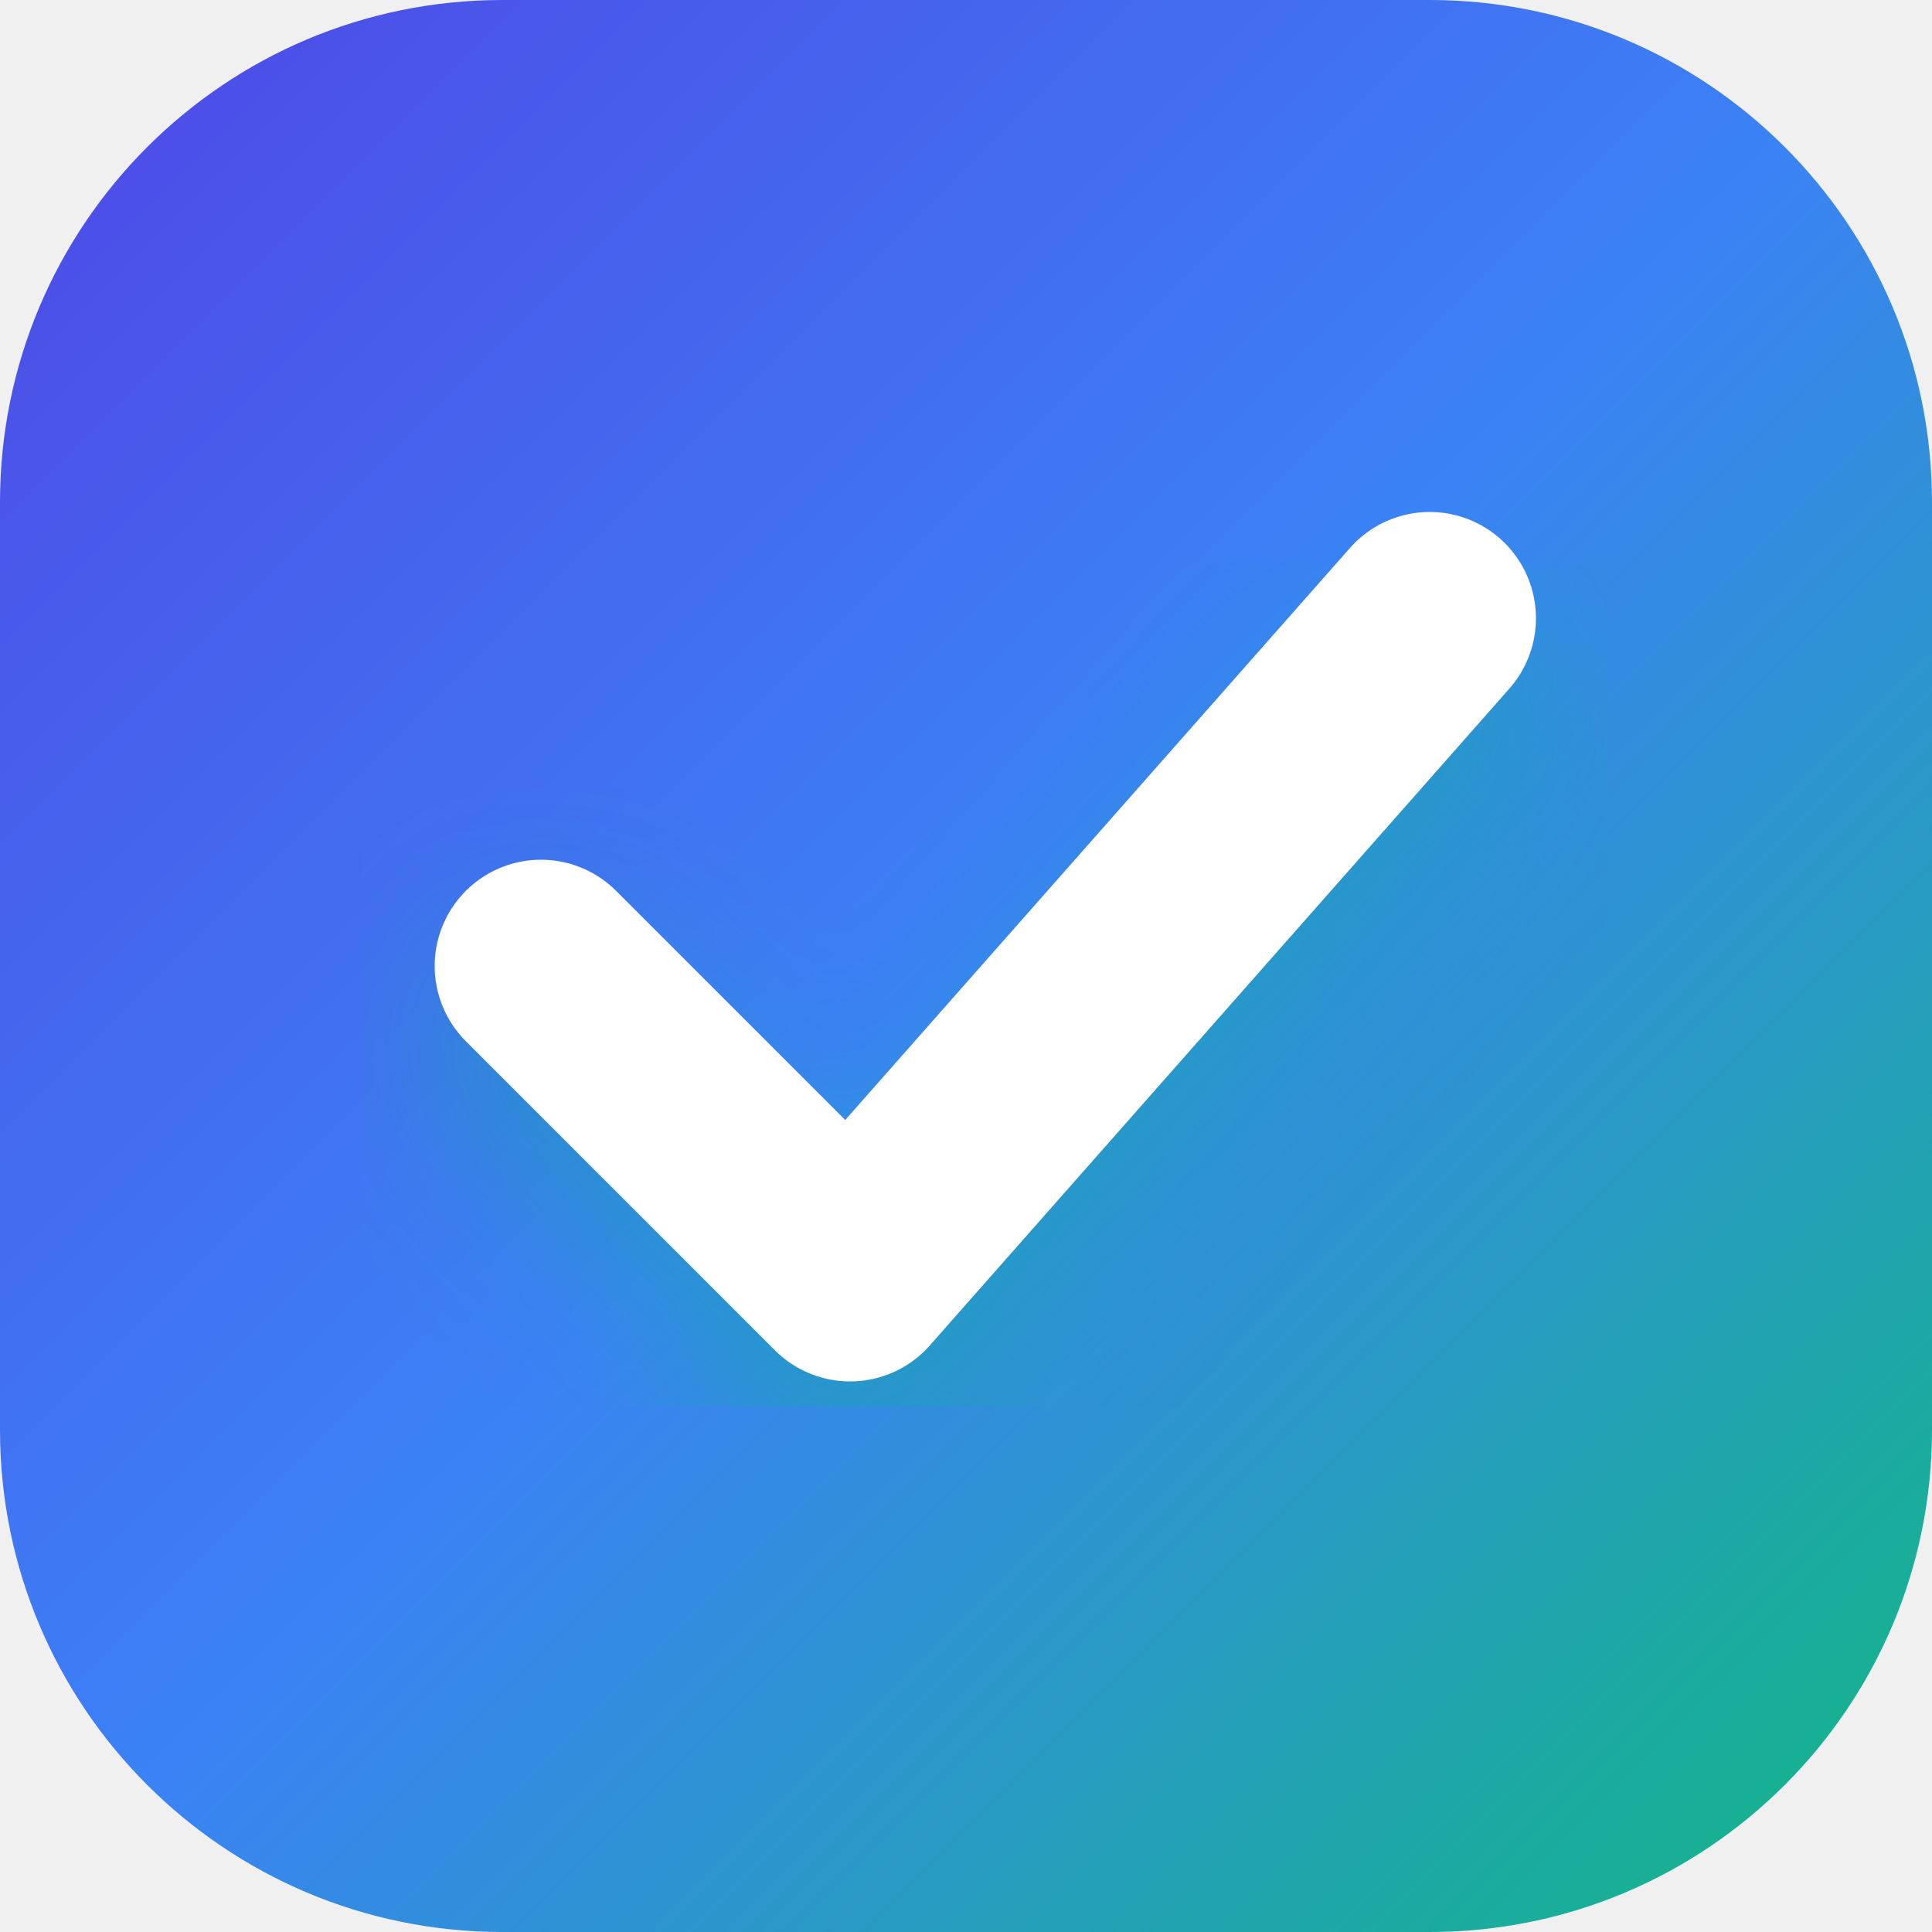
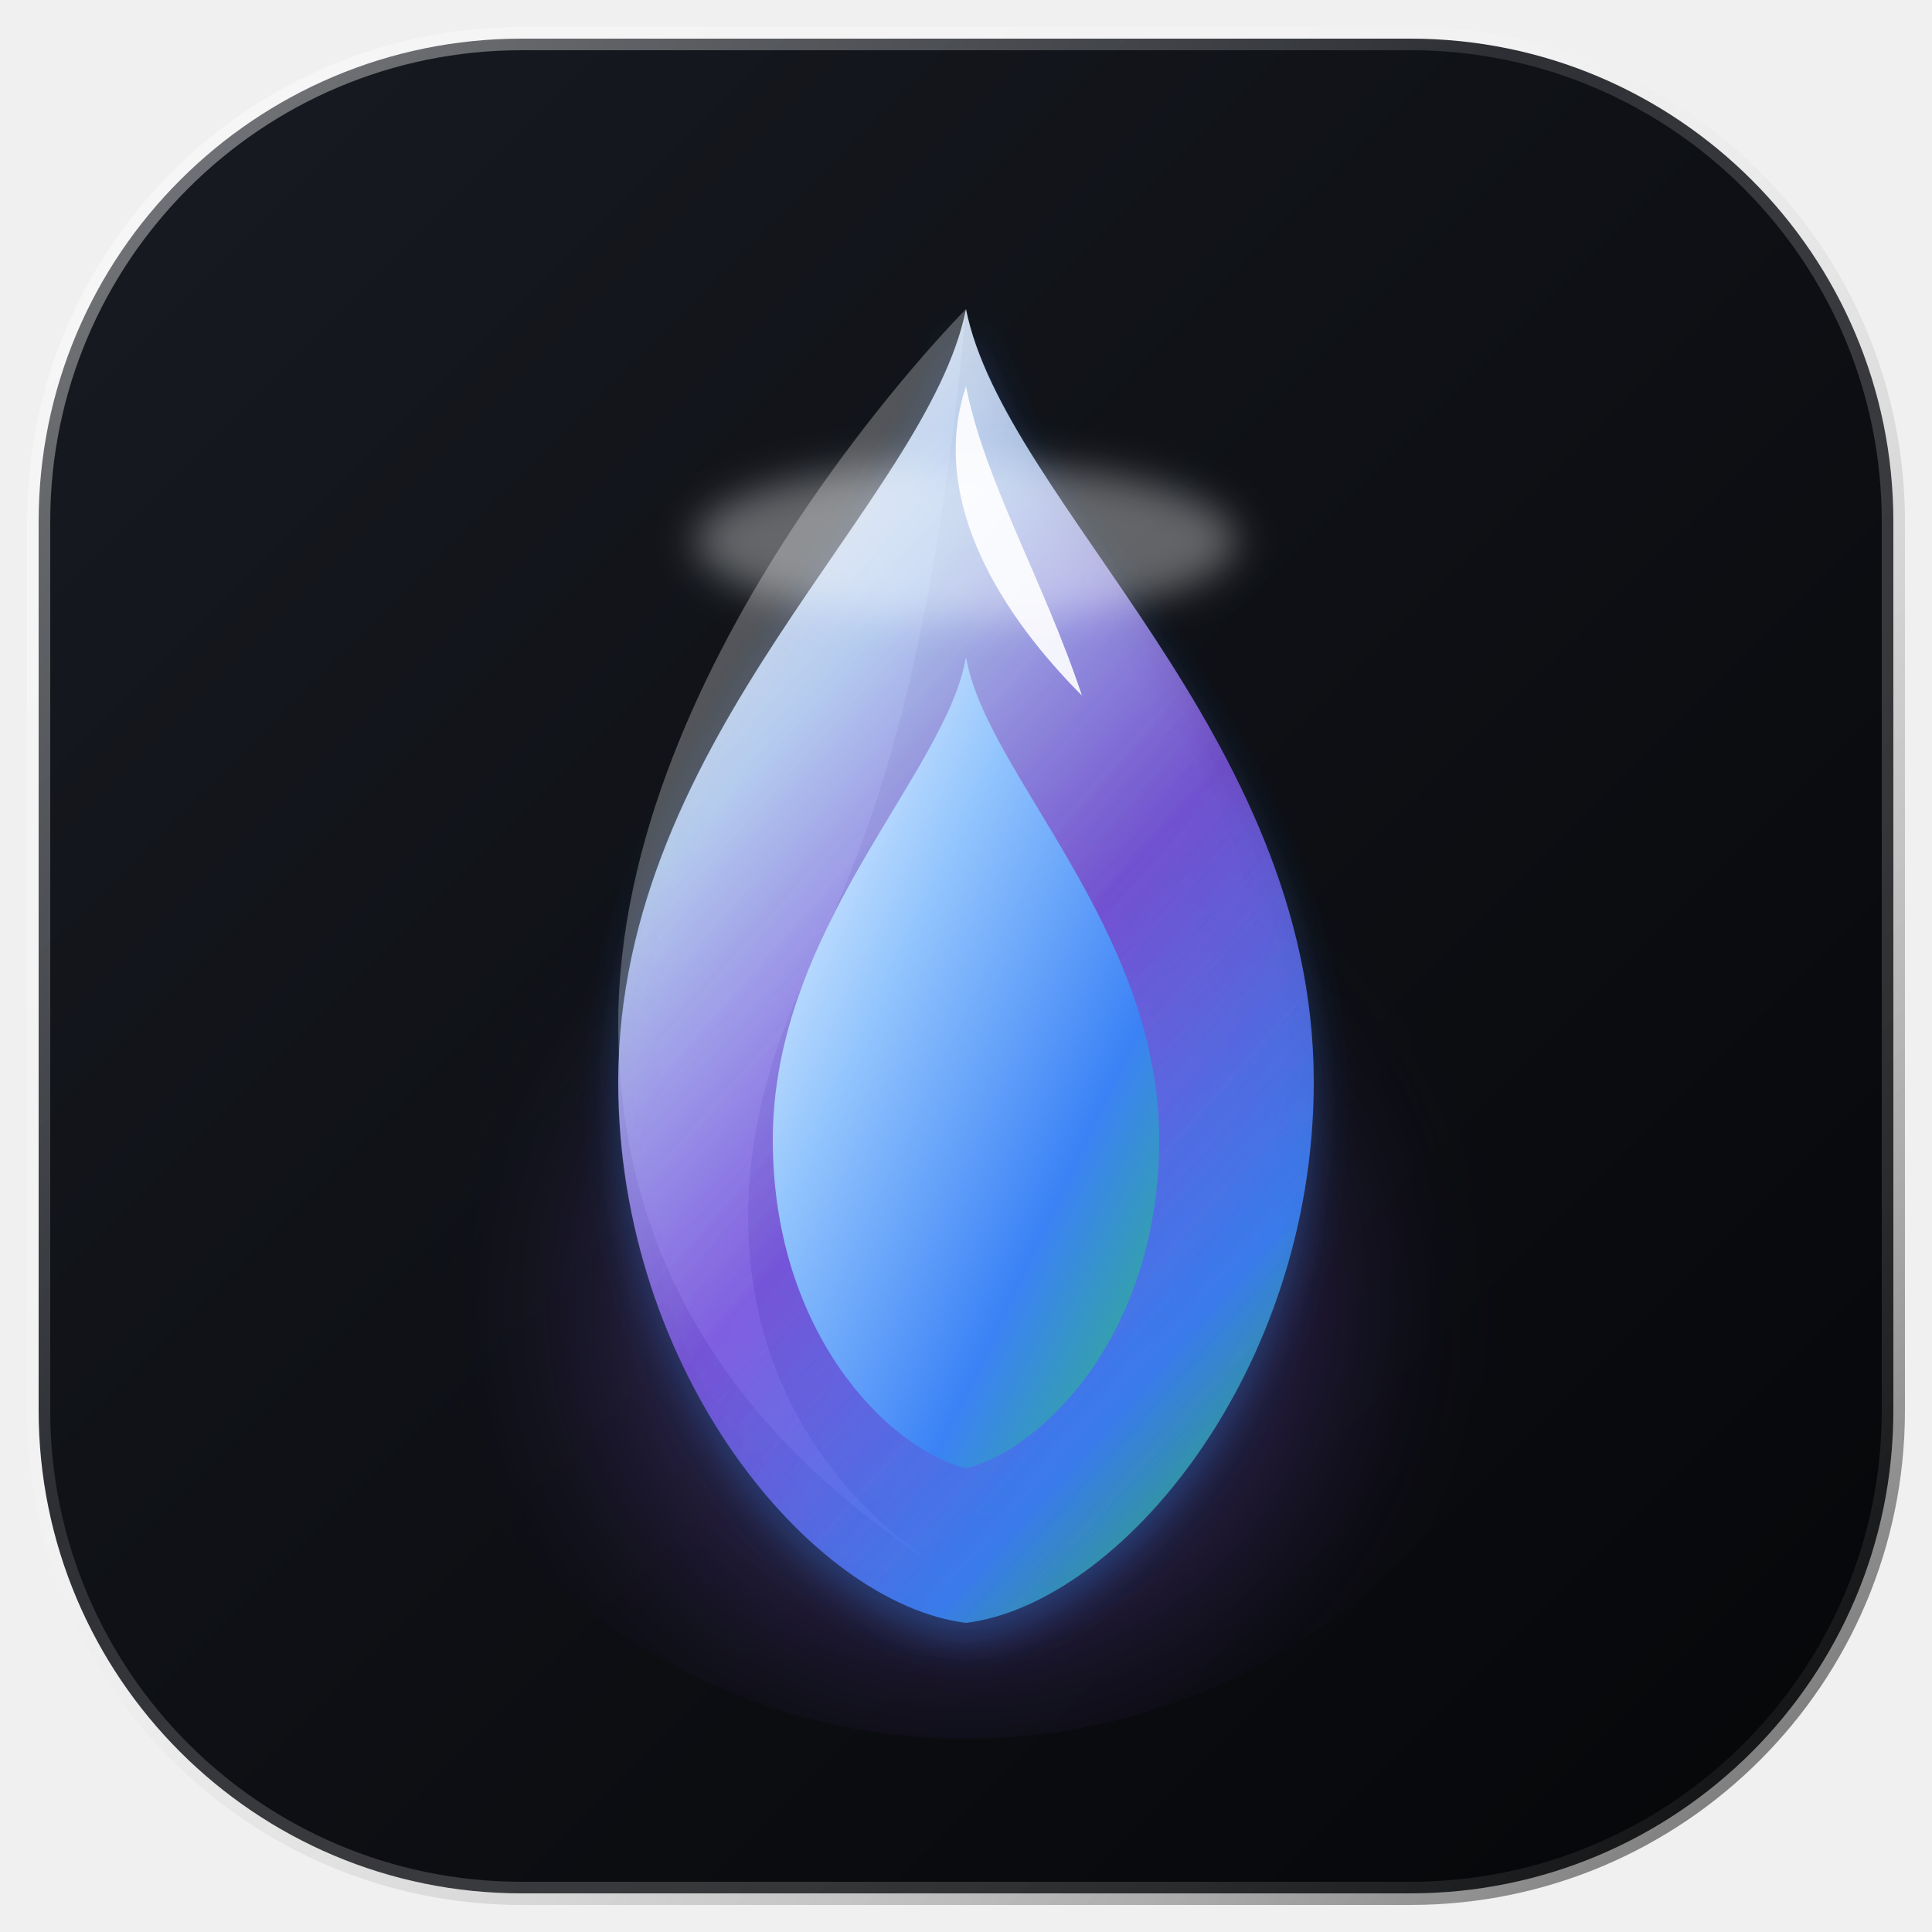
- <svg xmlns="http://www.w3.org/2000/svg" viewBox="0 0 100 100">
+ <svg xmlns="http://www.w3.org/2000/svg" viewBox="0 0 100 100" width="100" height="100">
  <defs>
-     <linearGradient id="streakGrad" x1="0%" y1="0%" x2="100%" y2="100%">
-       <stop offset="0%" stop-color="#4f46e5" />
-       <stop offset="50%" stop-color="#3b82f6" />
-       <stop offset="100%" stop-color="#10b981" />
+     <linearGradient id="obsidianBg" x1="0%" y1="0%" x2="100%" y2="100%">
+       <stop offset="0%" stop-color="#181B22" />
+       <stop offset="50%" stop-color="#0E1015" />
+       <stop offset="100%" stop-color="#050608" />
    </linearGradient>
-     <filter id="glow" x="-20%" y="-20%" width="140%" height="140%">
-       <feDropShadow dx="0" dy="4" stdDeviation="4" flood-color="#10b981" flood-opacity="0.35" />
+     <linearGradient id="specularRim" x1="0%" y1="0%" x2="100%" y2="100%">
+       <stop offset="0%" stop-color="rgba(255, 255, 255, 0.45)" />
+       <stop offset="40%" stop-color="rgba(255, 255, 255, 0.12)" />
+       <stop offset="100%" stop-color="rgba(0, 0, 0, 0.6)" />
+     </linearGradient>
+     <radialGradient id="flameAmbient" cx="50%" cy="65%" r="45%">
+       <stop offset="0%" stop-color="rgba(59, 130, 246, 0.35)" />
+       <stop offset="60%" stop-color="rgba(139, 92, 246, 0.15)" />
+       <stop offset="100%" stop-color="rgba(0, 0, 0, 0)" />
+     </radialGradient>
+     <linearGradient id="outerFlameGrad" x1="20%" y1="0%" x2="80%" y2="100%">
+       <stop offset="0%" stop-color="rgba(255, 255, 255, 0.95)" />
+       <stop offset="25%" stop-color="rgba(196, 220, 255, 0.85)" />
+       <stop offset="55%" stop-color="rgba(139, 92, 246, 0.75)" />
+       <stop offset="85%" stop-color="rgba(59, 130, 246, 0.9)" />
+       <stop offset="100%" stop-color="rgba(46, 184, 114, 0.85)" />
+     </linearGradient>
+     <linearGradient id="innerCoreGrad" x1="0%" y1="0%" x2="100%" y2="100%">
+       <stop offset="0%" stop-color="#FFFFFF" />
+       <stop offset="35%" stop-color="#93C5FD" />
+       <stop offset="70%" stop-color="#3B82F6" />
+       <stop offset="100%" stop-color="#2EB872" />
+     </linearGradient>
+     <filter id="flameDepth" x="-20%" y="-20%" width="140%" height="140%">
+       <feDropShadow dx="0" dy="4" stdDeviation="5" flood-color="rgba(0, 0, 0, 0.7)" />
+       <feDropShadow dx="0" dy="1" stdDeviation="1" flood-color="rgba(59, 130, 246, 0.4)" />
    </filter>
  </defs>
-   <rect width="100" height="100" rx="26" fill="url(#streakGrad)" />
-   <path d="M 28 50 L 44 66 L 74 32" fill="none" stroke="#ffffff" stroke-width="11" stroke-linecap="round" stroke-linejoin="round" filter="url(#glow)" />
+   <rect x="2" y="2" width="96" height="96" rx="25" fill="url(#obsidianBg)" stroke="url(#specularRim)" stroke-width="1.2" />
+   <circle cx="50" cy="58" r="32" fill="url(#flameAmbient)" />
+   <path d="M 50 16 C 50 16, 32 34, 32 53 C 32 67, 40 76, 50 82 C 38 75, 36 62, 42 50 C 44 45, 48 38, 50 16 Z" fill="rgba(255, 255, 255, 0.28)" />
+   <path d="M 50 16 C 52 26, 68 38, 68 56 C 68 71, 58 83, 50 84 C 42 83, 32 71, 32 56 C 32 38, 48 26, 50 16 Z" fill="url(#outerFlameGrad)" filter="url(#flameDepth)" />
+   <path d="M 50 34 C 51 40, 60 48, 60 59 C 60 69, 54 75, 50 76 C 46 75, 40 69, 40 59 C 40 48, 49 40, 50 34 Z" fill="url(#innerCoreGrad)" />
+   <path d="M 50 20 C 51 25, 54 30, 56 36 C 52 32, 48 26, 50 20 Z" fill="#FFFFFF" opacity="0.9" />
+   <ellipse cx="50" cy="28" rx="14" ry="4" fill="rgba(255, 255, 255, 0.35)" filter="blur(1px)" />
</svg>
